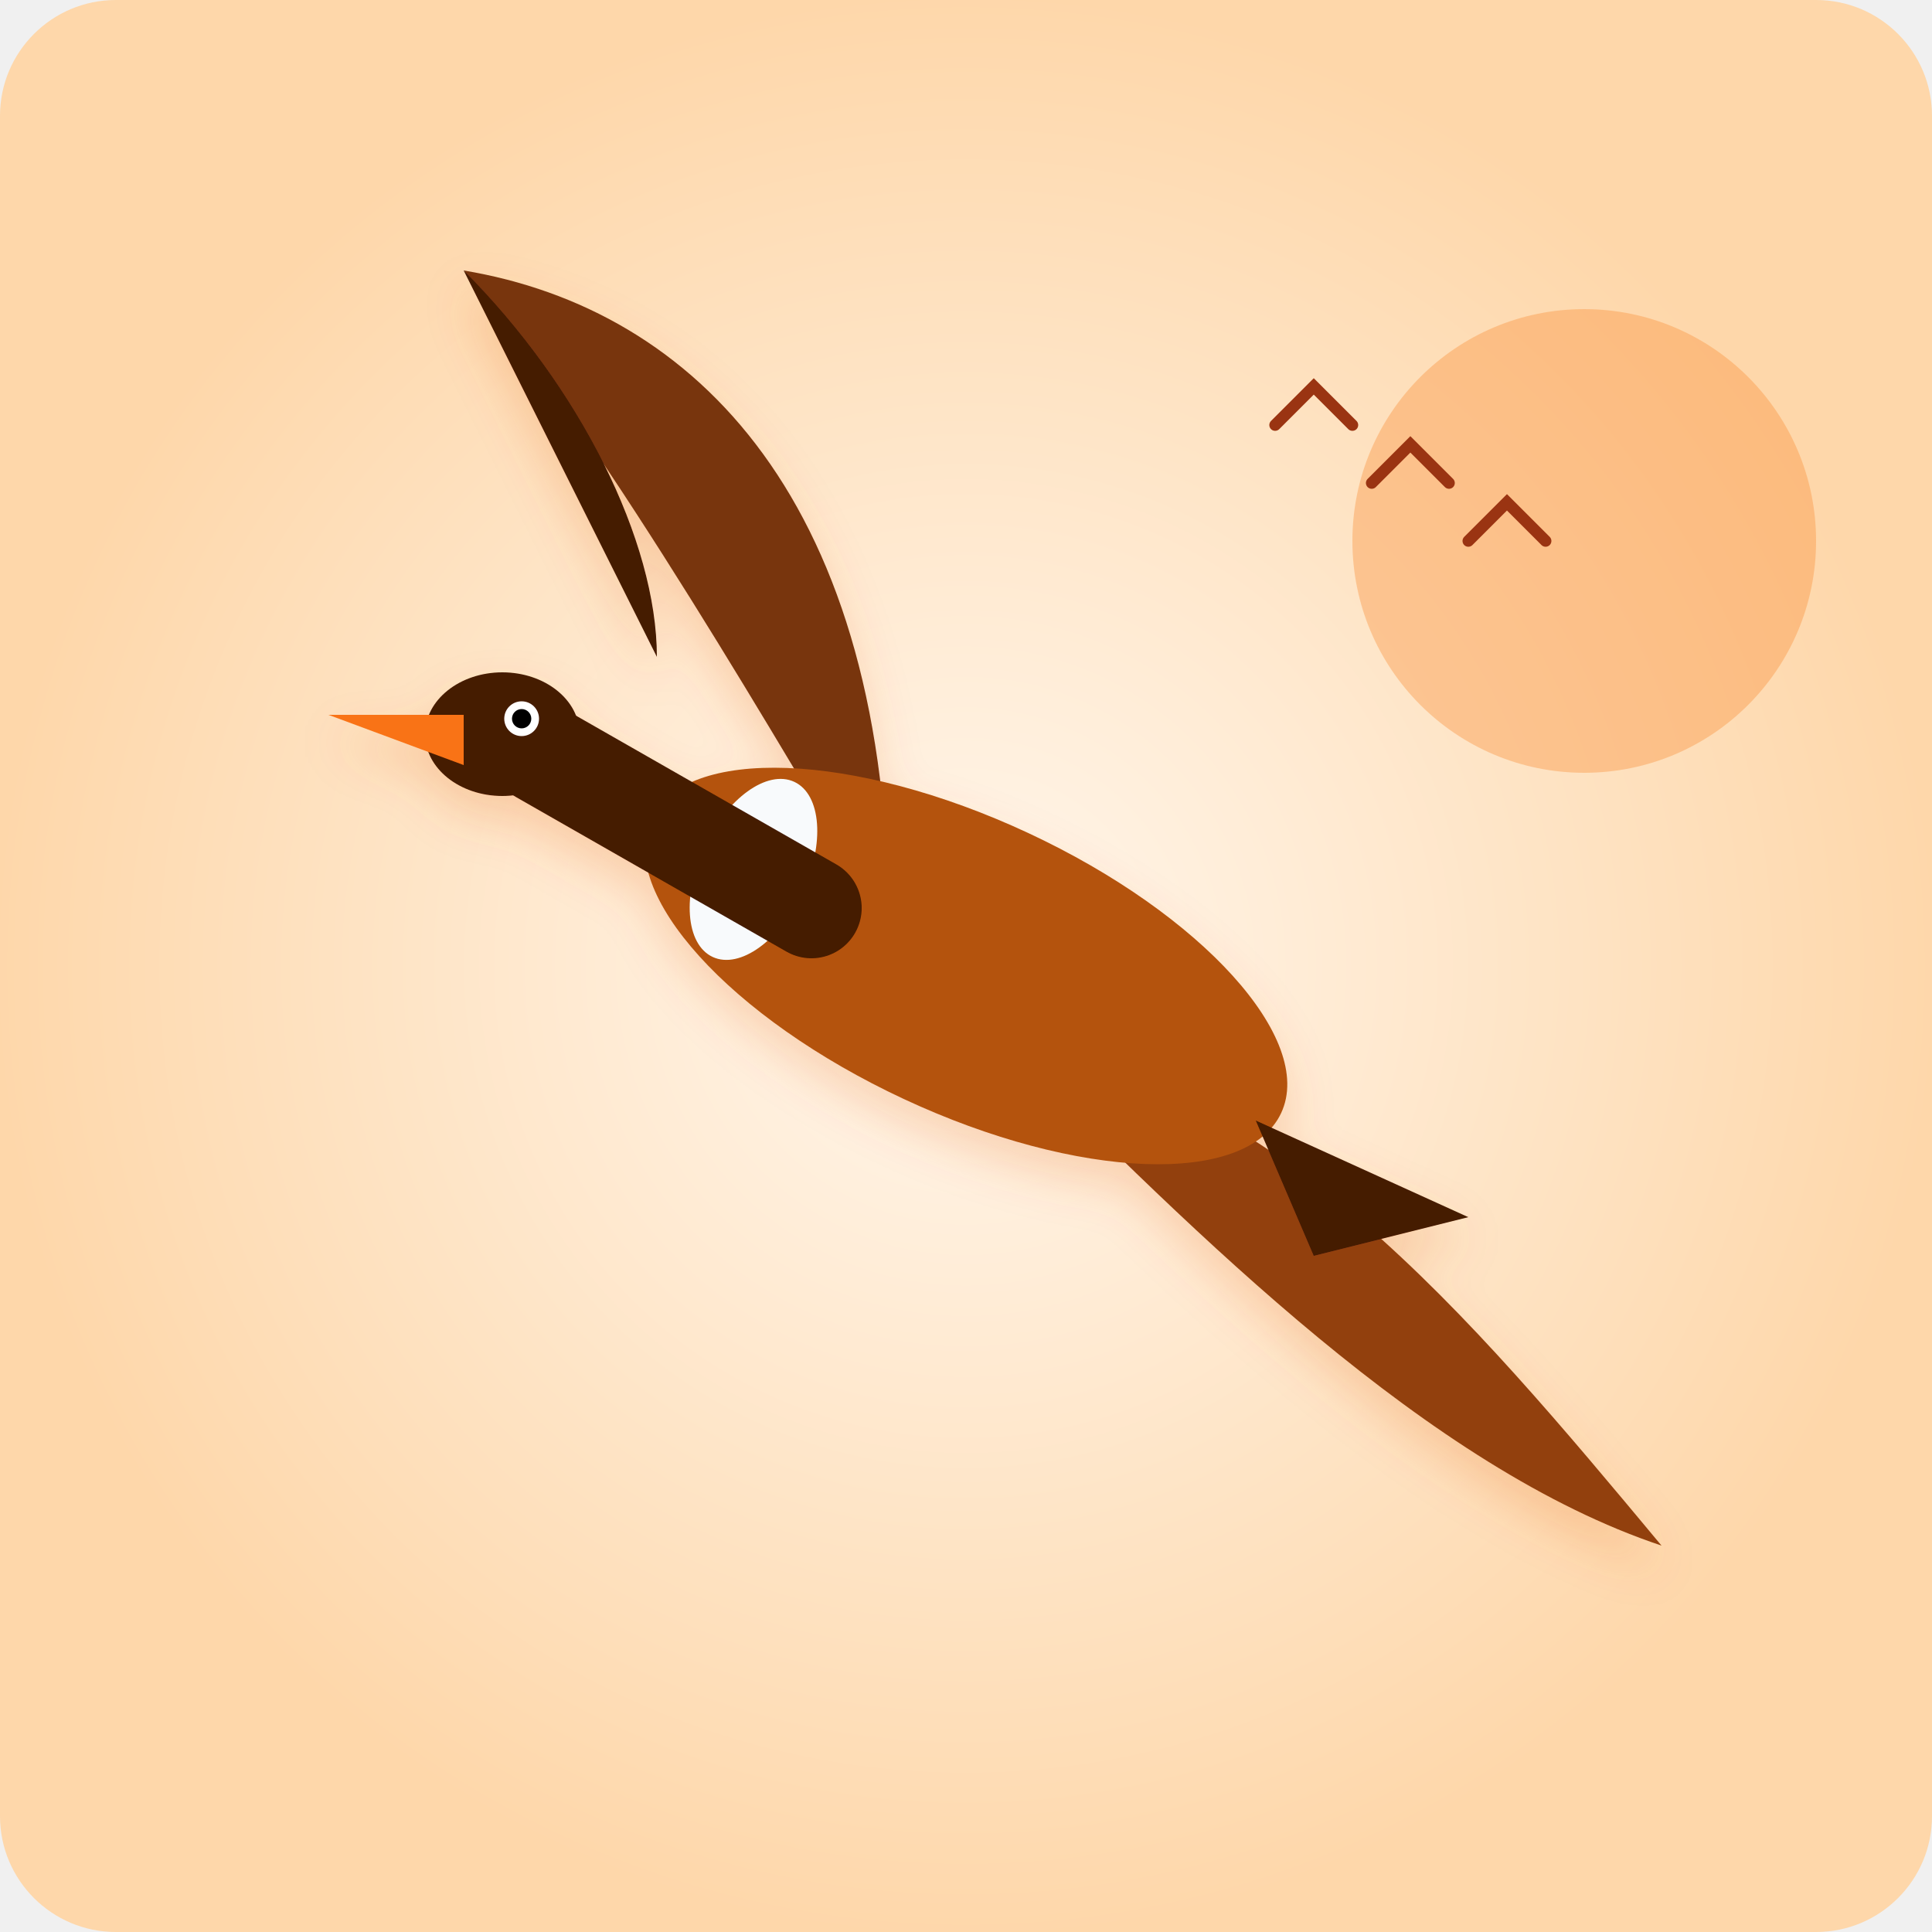
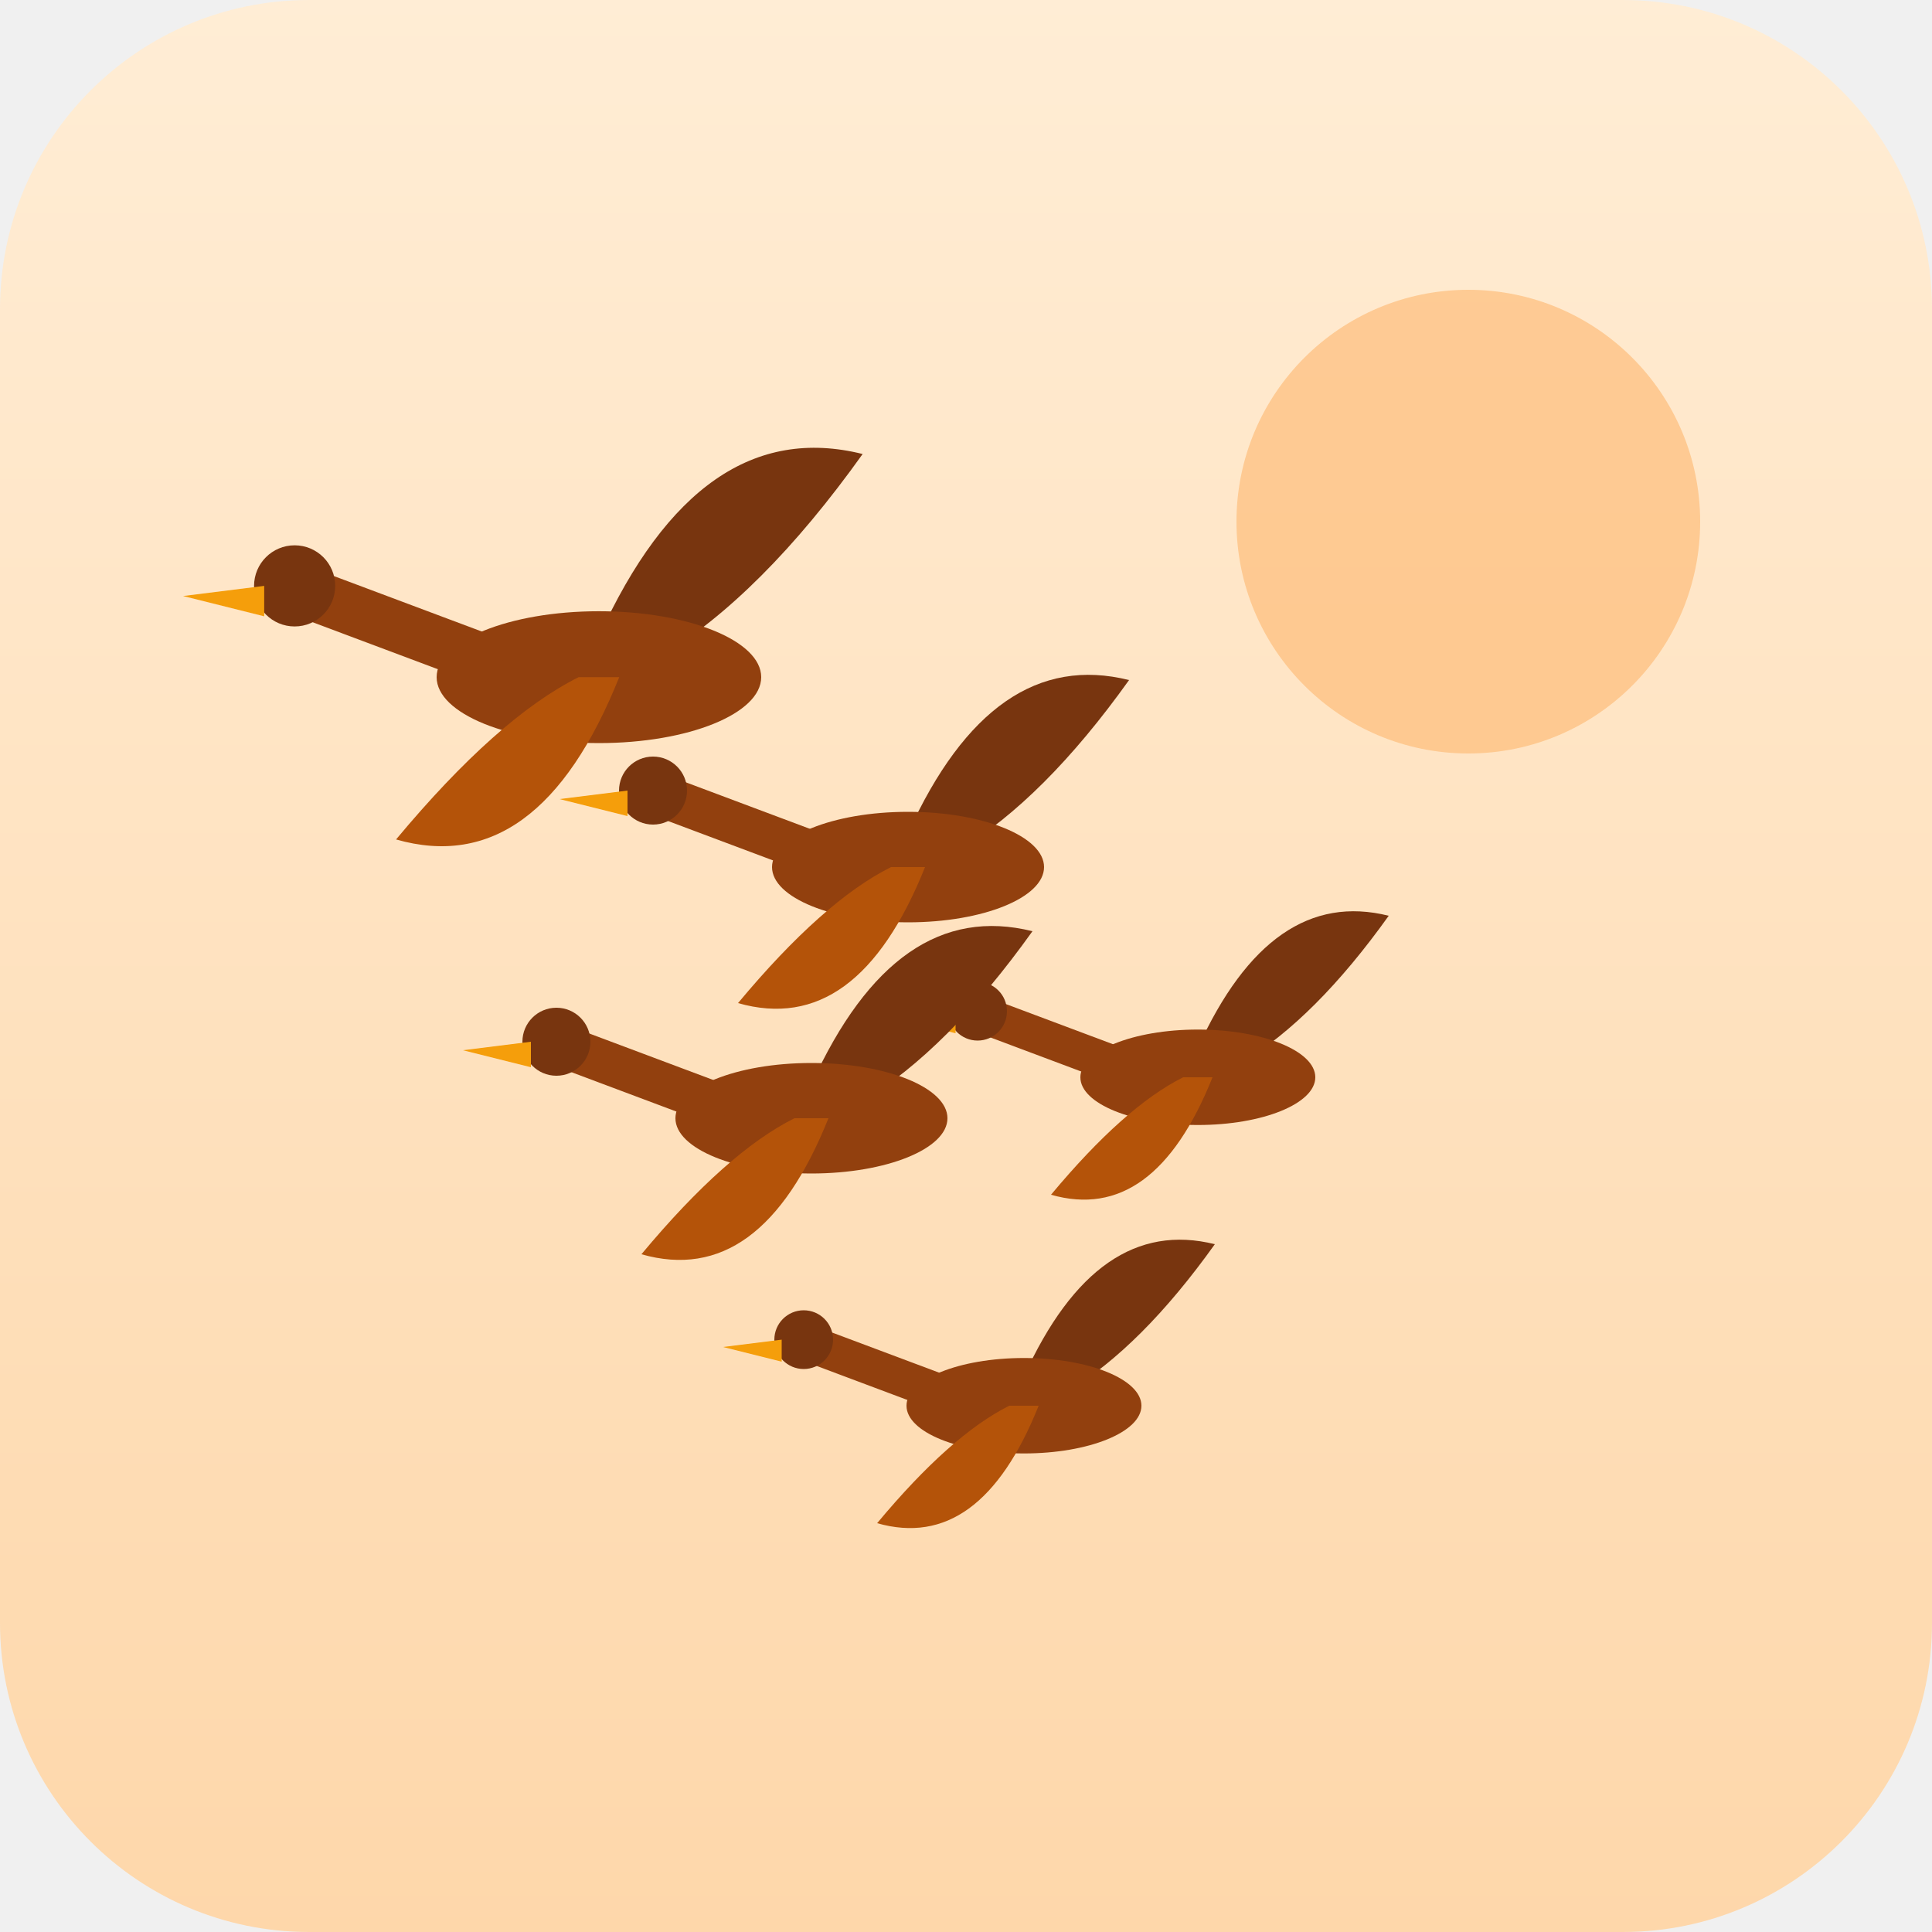
- <svg xmlns="http://www.w3.org/2000/svg" viewBox="0 0 500 500" width="100%" height="100%">
+ <svg xmlns="http://www.w3.org/2000/svg" viewBox="0 0 200 200">
  <defs>
-     <radialGradient id="bgYan" cx="50%" cy="50%" r="50%">
-       <stop offset="0%" stop-color="#fff7ed" />
+     <linearGradient id="bg" x1="0" y1="0" x2="0" y2="1">
+       <stop offset="0%" stop-color="#ffedd5" />
      <stop offset="100%" stop-color="#fed7aa" />
-     </radialGradient>
-     <filter id="shadowYan" x="-10%" y="-10%" width="120%" height="120%">
-       <feDropShadow dx="0" dy="6" stdDeviation="6" flood-color="#ea580c" flood-opacity="0.2" />
-     </filter>
+     </linearGradient>
  </defs>
-   <rect width="500" height="500" rx="30" fill="url(#bgYan)" />
-   <circle cx="410" cy="140" r="60" fill="#fb923c" opacity="0.4" />
-   <path d="M 330 110 L 340 100 L 350 110 M 355 125 L 365 115 L 375 125 M 380 140 L 390 130 L 400 140" stroke="#9a3412" stroke-width="3" stroke-linecap="round" fill="none" />
-   <g filter="url(#shadowYan)">
-     <path d="M 230 240 C 230 130 180 80 120 70 C 160 120 200 190 230 240 Z" fill="#78350f" />
-     <path d="M 120 70 C 150 100 170 140 170 170 Z" fill="#451a03" />
-     <path d="M 260 270 C 310 320 370 380 430 400 C 380 340 330 280 260 270 Z" fill="#92400e" />
-     <ellipse cx="250" cy="250" rx="90" ry="38" fill="#b45309" transform="rotate(25 250 250)" />
-     <ellipse cx="195" cy="225" rx="14" ry="25" fill="#f8fafc" transform="rotate(25 195 225)" />
-     <path d="M 210 235 L 140 195" stroke="#451a03" stroke-width="26" stroke-linecap="round" />
-     <ellipse cx="130" cy="190" rx="20" ry="16" fill="#451a03" />
-     <polygon points="120,185 85,185 120,198" fill="#f97316" />
-     <circle cx="135" cy="186" r="4.5" fill="#ffffff" />
-     <circle cx="135" cy="186" r="2.5" fill="#000000" />
-     <polygon points="325,290 380,315 340,325" fill="#451a03" />
+   <rect width="200" height="200" rx="32" fill="url(#bg)" />
+   <circle cx="152" cy="54" r="24" fill="#fdba74" opacity="0.65" />
+   <g transform="translate(62, 68) scale(1.05)">
+     <path d="M0 -2 Q10 -24 26 -20 Q16 -6 6 0 Z" fill="#78350f" />
+     <ellipse cx="0" cy="2" rx="16" ry="6.5" fill="#92400e" />
+     <path d="M-12 0 L-28 -6" stroke="#92400e" stroke-width="5" stroke-linecap="round" />
+     <circle cx="-30" cy="-7" r="4" fill="#78350f" />
+     <polygon points="-33,-7 -41,-6 -33,-4" fill="#f59e0b" />
+     <path d="M2 2 Q-6 22 -20 18 Q-10 6 -2 2 Z" fill="#b45309" />
+   </g>
+   <g transform="translate(94, 88) scale(0.88)">
+     <path d="M0 -2 Q10 -24 26 -20 Q16 -6 6 0 Z" fill="#78350f" />
+     <ellipse cx="0" cy="2" rx="16" ry="6.5" fill="#92400e" />
+     <path d="M-12 0 L-28 -6" stroke="#92400e" stroke-width="5" stroke-linecap="round" />
+     <circle cx="-30" cy="-7" r="4" fill="#78350f" />
+     <polygon points="-33,-7 -41,-6 -33,-4" fill="#f59e0b" />
+     <path d="M2 2 Q-6 22 -20 18 Q-10 6 -2 2 Z" fill="#b45309" />
+   </g>
+   <g transform="translate(124, 110) scale(0.76)">
+     <path d="M0 -2 Q10 -24 26 -20 Q16 -6 6 0 Z" fill="#78350f" />
+     <ellipse cx="0" cy="2" rx="16" ry="6.5" fill="#92400e" />
+     <path d="M-12 0 L-28 -6" stroke="#92400e" stroke-width="5" stroke-linecap="round" />
+     <circle cx="-30" cy="-7" r="4" fill="#78350f" />
+     <polygon points="-33,-7 -41,-6 -33,-4" fill="#f59e0b" />
+     <path d="M2 2 Q-6 22 -20 18 Q-10 6 -2 2 Z" fill="#b45309" />
+   </g>
+   <g transform="translate(84, 114) scale(0.88)">
+     <path d="M0 -2 Q10 -24 26 -20 Q16 -6 6 0 Z" fill="#78350f" />
+     <ellipse cx="0" cy="2" rx="16" ry="6.5" fill="#92400e" />
+     <path d="M-12 0 L-28 -6" stroke="#92400e" stroke-width="5" stroke-linecap="round" />
+     <circle cx="-30" cy="-7" r="4" fill="#78350f" />
+     <polygon points="-33,-7 -41,-6 -33,-4" fill="#f59e0b" />
+     <path d="M2 2 Q-6 22 -20 18 Q-10 6 -2 2 Z" fill="#b45309" />
+   </g>
+   <g transform="translate(106, 144) scale(0.76)">
+     <path d="M0 -2 Q10 -24 26 -20 Q16 -6 6 0 Z" fill="#78350f" />
+     <ellipse cx="0" cy="2" rx="16" ry="6.5" fill="#92400e" />
+     <path d="M-12 0 L-28 -6" stroke="#92400e" stroke-width="5" stroke-linecap="round" />
+     <circle cx="-30" cy="-7" r="4" fill="#78350f" />
+     <polygon points="-33,-7 -41,-6 -33,-4" fill="#f59e0b" />
+     <path d="M2 2 Q-6 22 -20 18 Q-10 6 -2 2 Z" fill="#b45309" />
  </g>
</svg>
